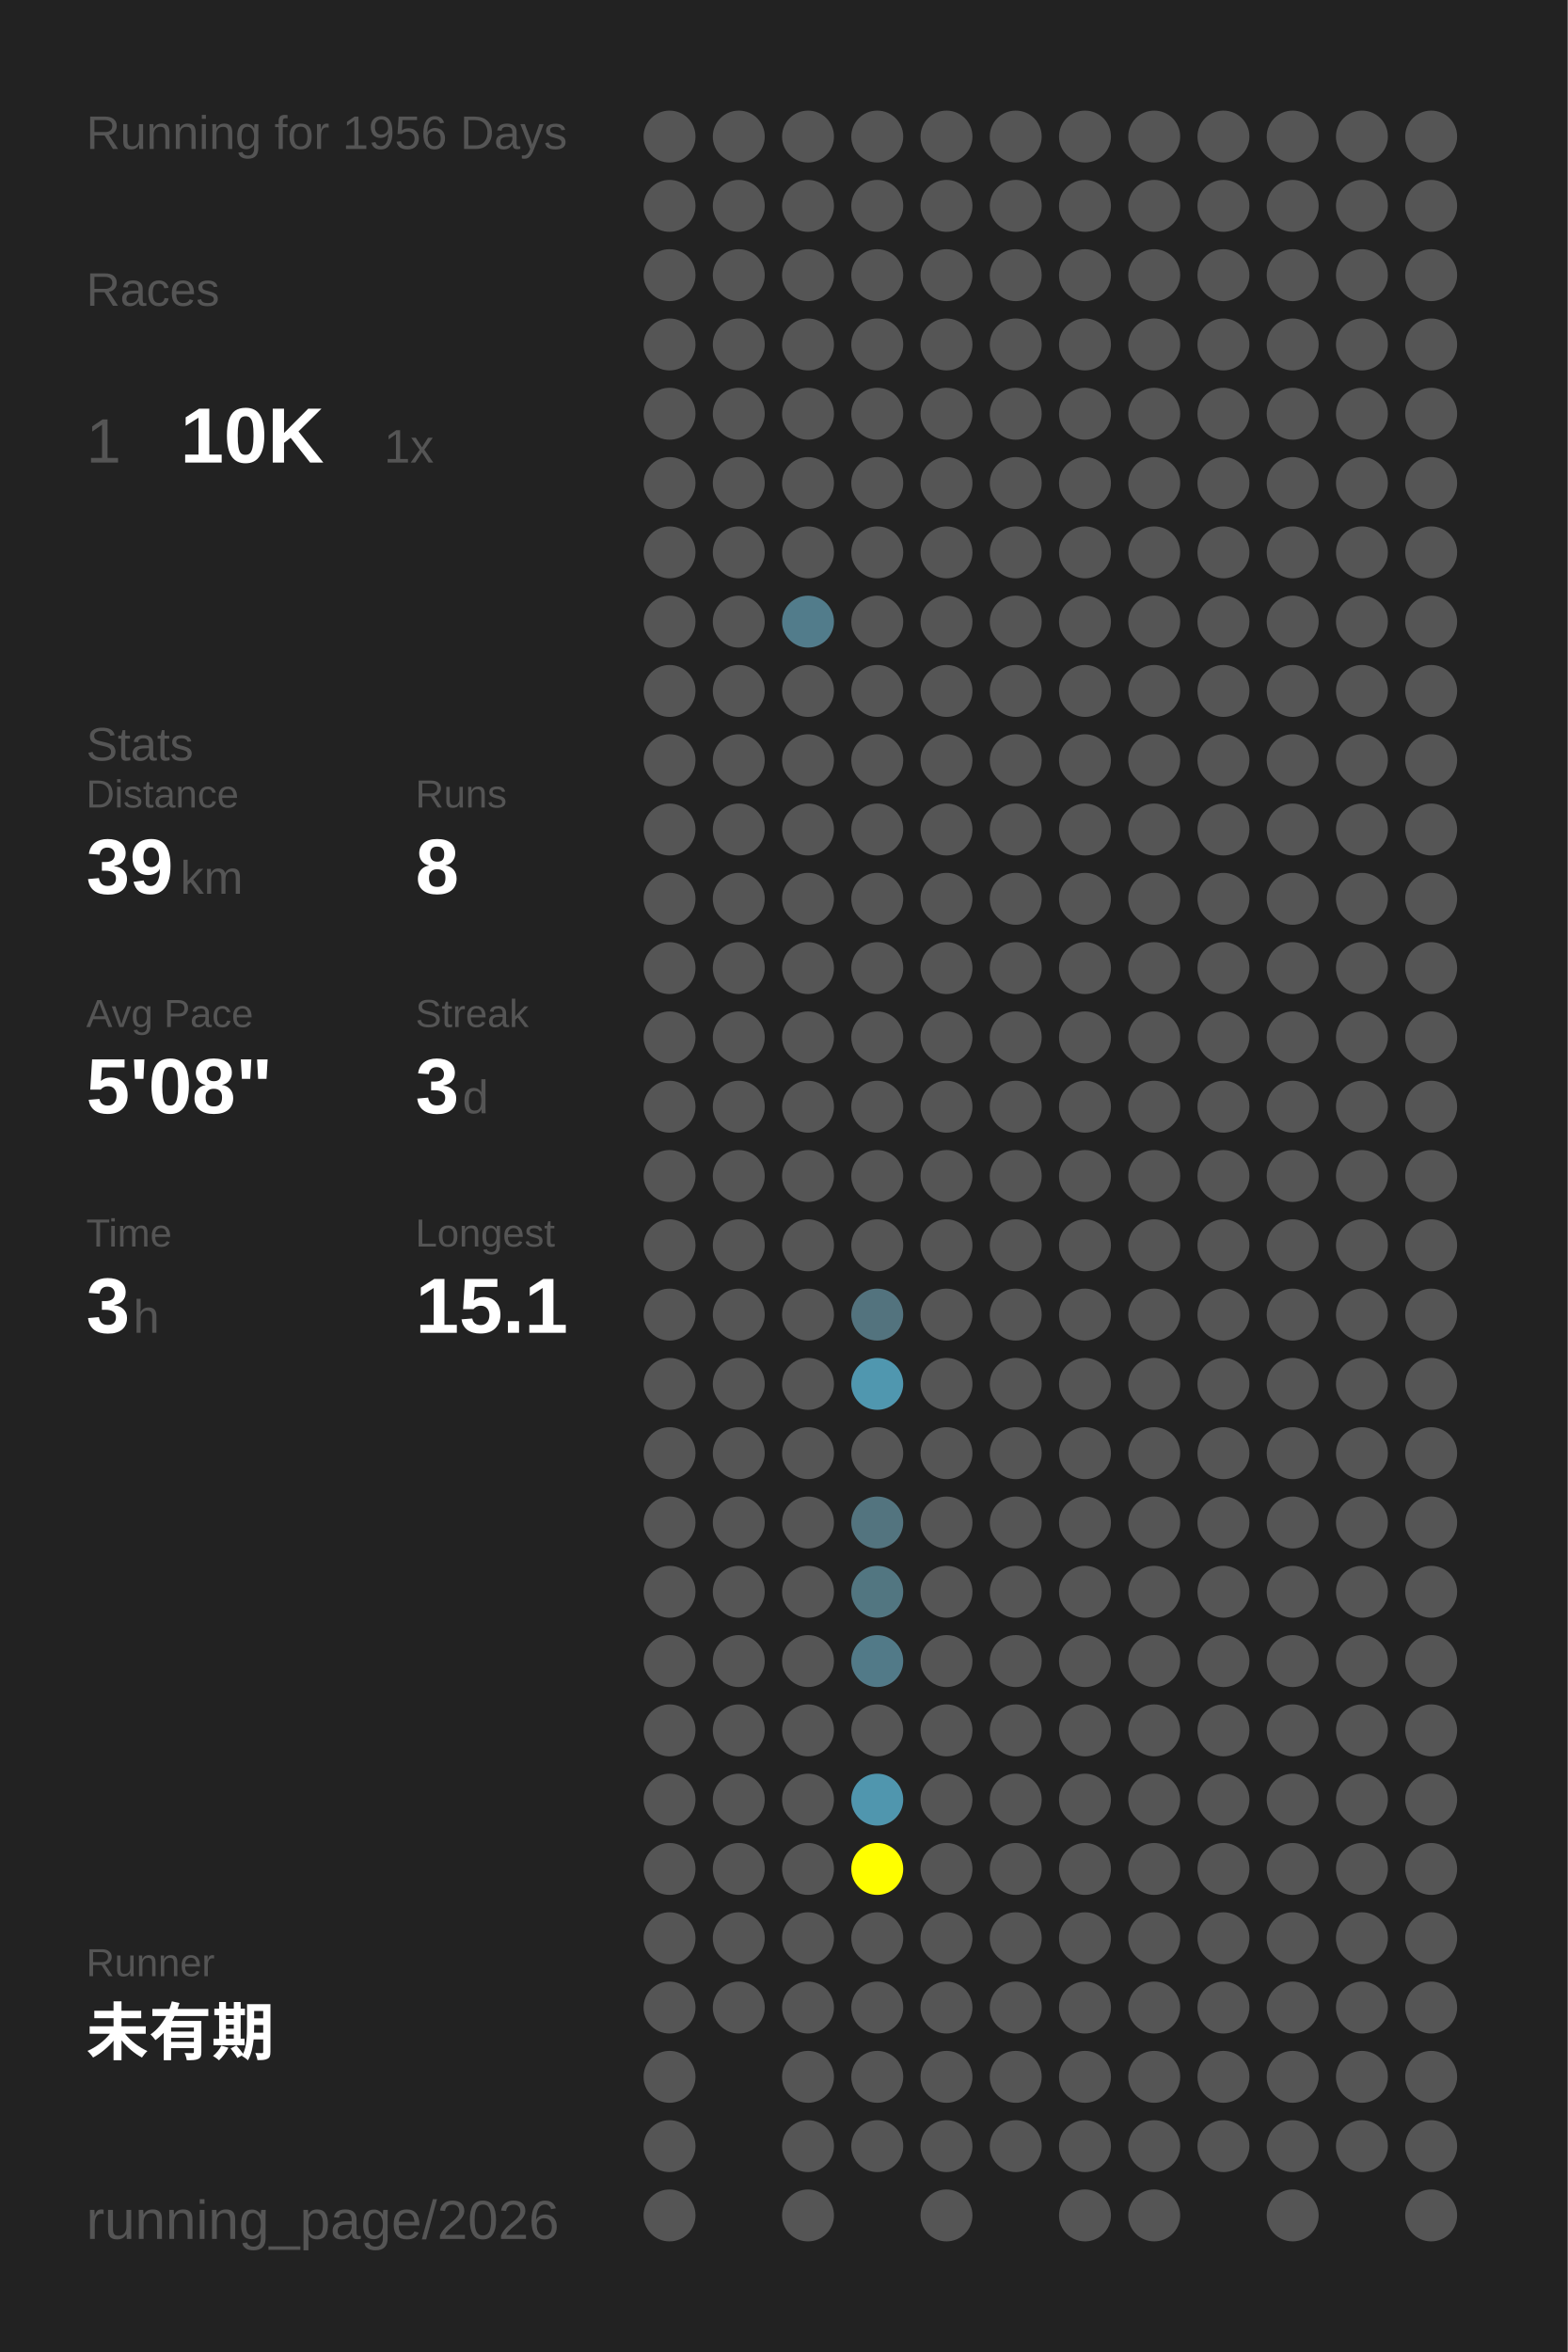
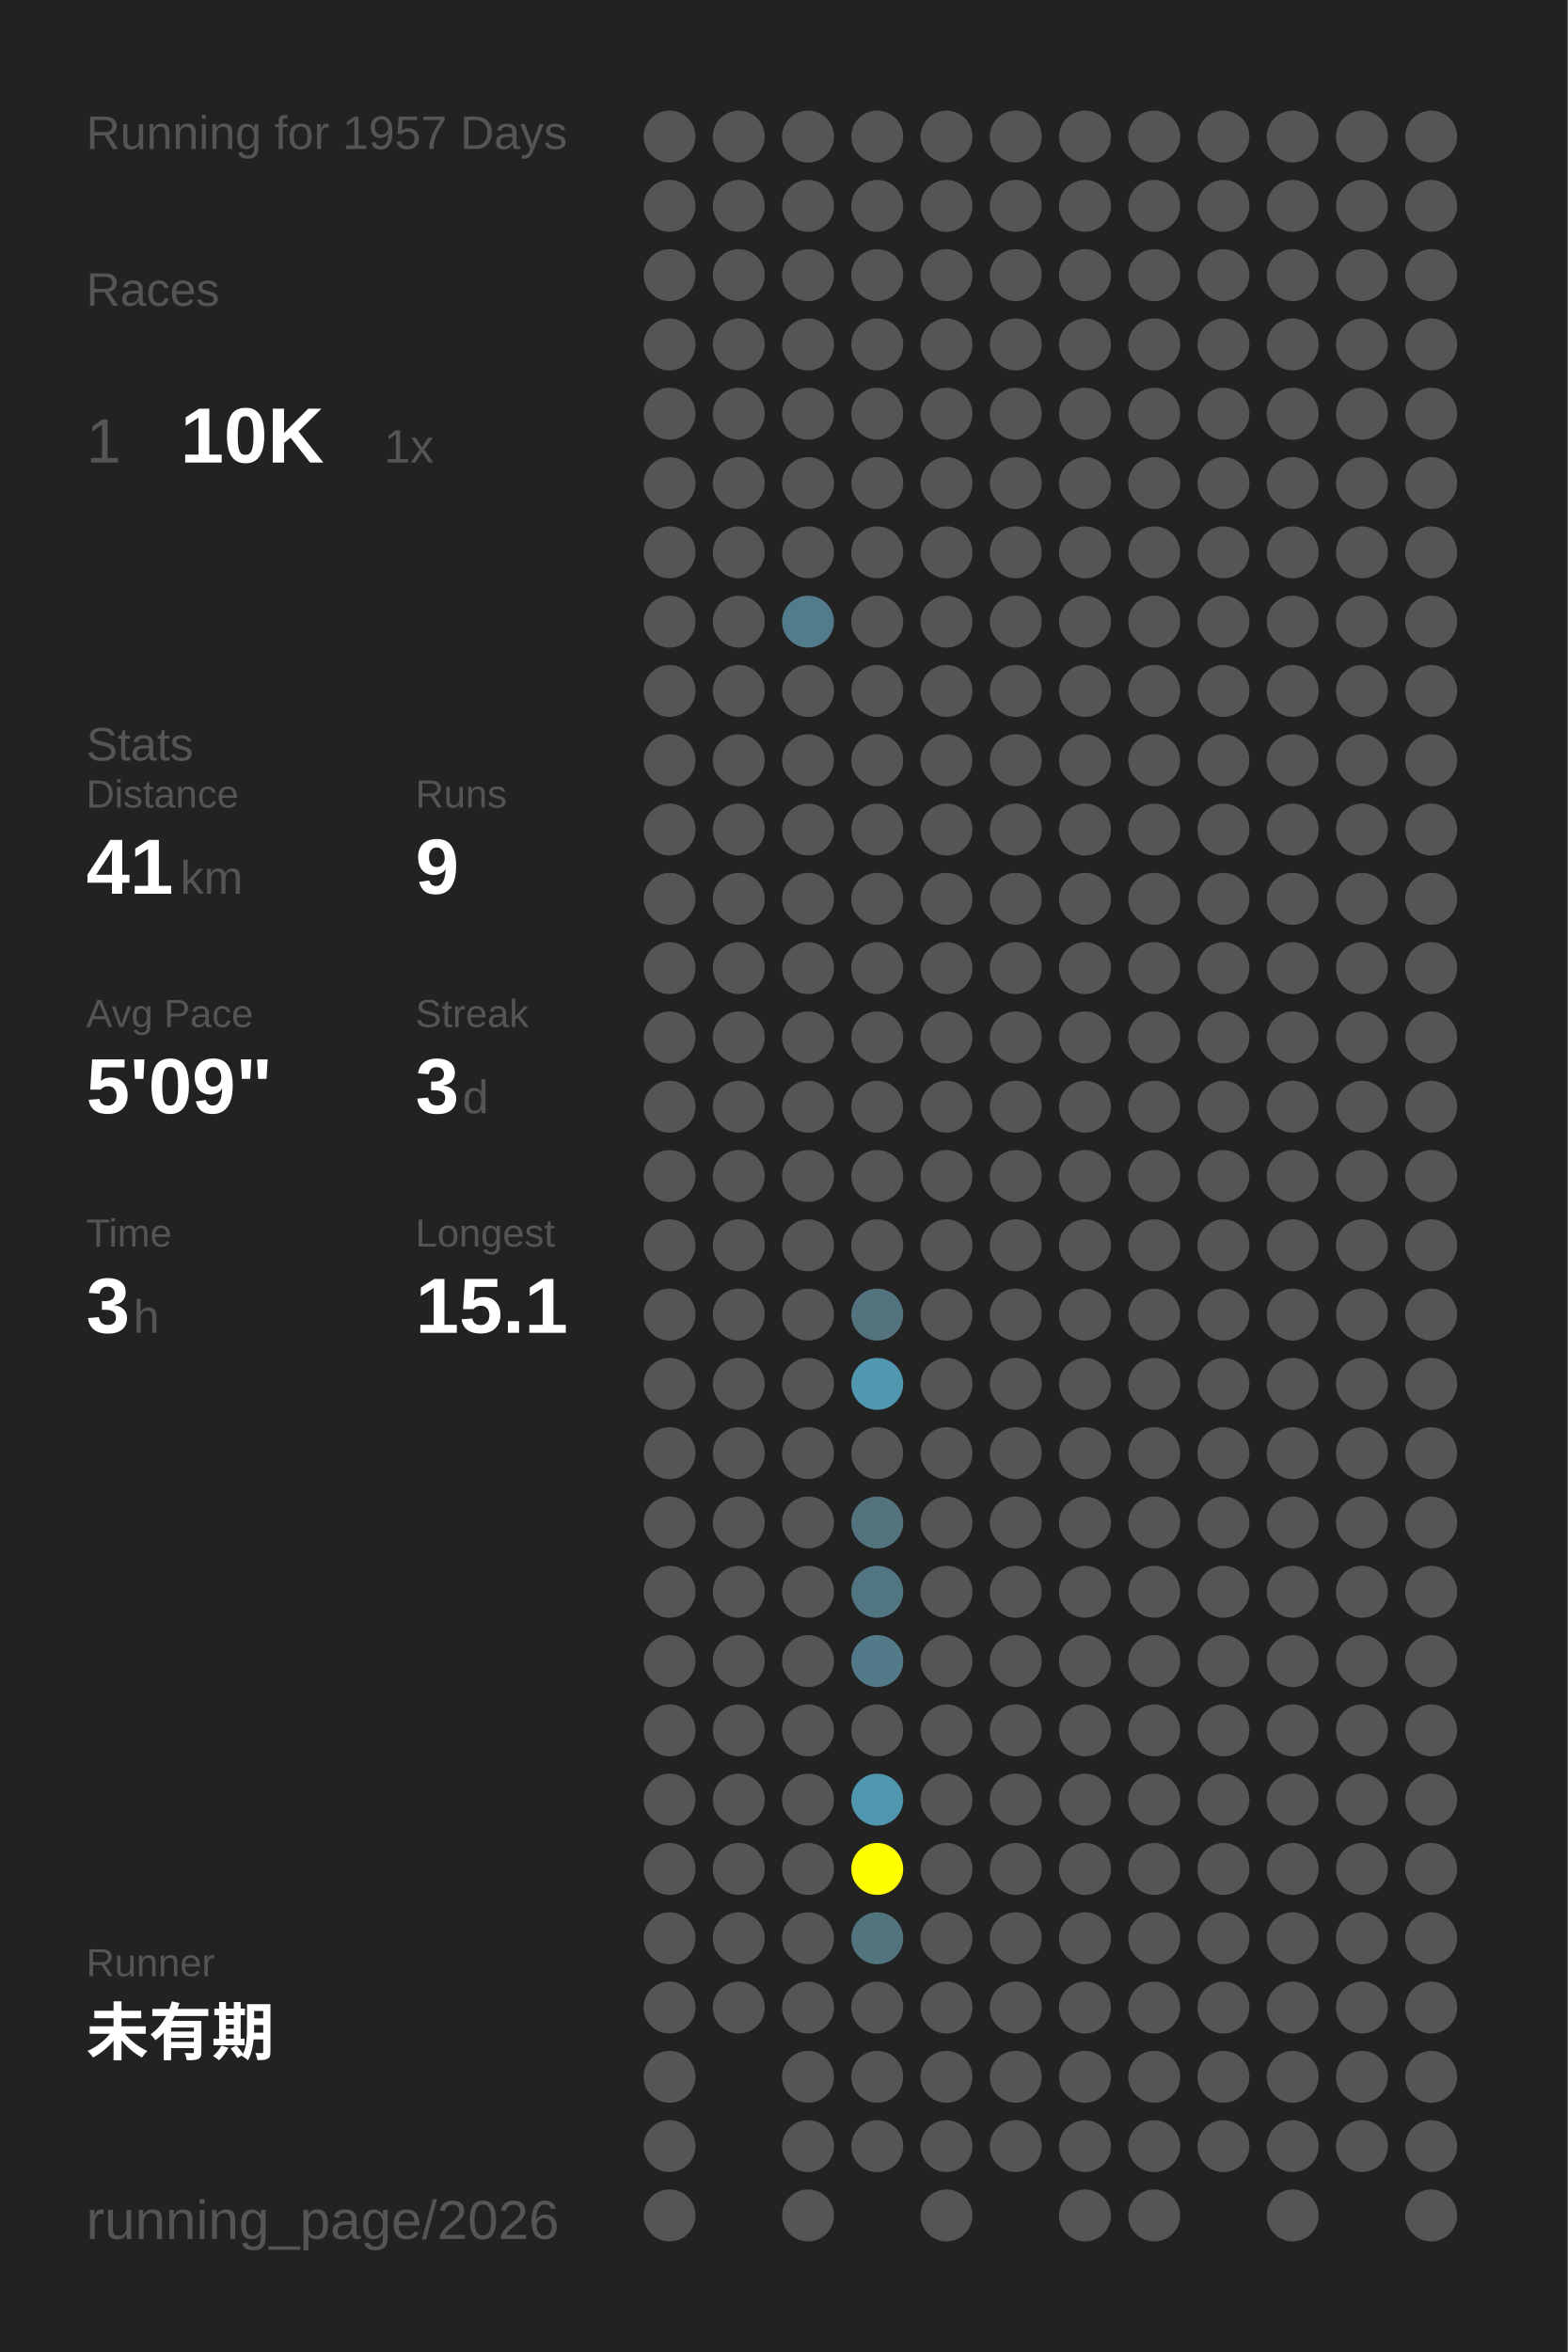
<svg xmlns="http://www.w3.org/2000/svg" baseProfile="full" height="300mm" version="1.1" viewBox="0,0,200,300" width="200mm">
  <defs />
  <rect fill="#222222" height="300" width="200" x="0" y="0" />
-   <text fill="#555555" style="font-size:6px; font-family:Arial;" x="11" y="19">Running for 1956 Days</text>
+   <text fill="#555555" style="font-size:6px; font-family:Arial;" x="11" y="19">Running for 1957 Days</text>
  <text fill="#555555" style="font-size:6px; font-family:Arial;" x="11" y="39">Races</text>
  <text fill="#555555" style="font-size:8px; font-family:Arial;" x="11" y="59">1</text>
  <text fill="#FFFFFF" style="font-size:10px; font-family:Arial; font-weight:bold;" x="23" y="59">10K</text>
  <text fill="#555555" style="font-size:6px; font-family:Arial;" x="49" y="59">1x</text>
  <text fill="#555555" style="font-size:6px; font-family:Arial;" x="11" y="97">Stats</text>
  <text fill="#555555" style="font-size:5px; font-family:Arial;" x="11" y="103">Distance</text>
-   <text fill="#FFFFFF" style="font-size:10px; font-family:Arial; font-weight:bold;" x="11" y="114">39</text>
+   <text fill="#FFFFFF" style="font-size:10px; font-family:Arial; font-weight:bold;" x="11" y="114">41</text>
  <text fill="#555555" style="font-size:6px; font-family:Arial;" x="23" y="114">km</text>
  <text fill="#555555" style="font-size:5px; font-family:Arial;" x="53" y="103">Runs</text>
-   <text fill="#FFFFFF" style="font-size:10px; font-family:Arial; font-weight:bold;" x="53" y="114">8</text>
+   <text fill="#FFFFFF" style="font-size:10px; font-family:Arial; font-weight:bold;" x="53" y="114">9</text>
  <text fill="#555555" style="font-size:5px; font-family:Arial;" x="11" y="131">Avg Pace</text>
-   <text fill="#FFFFFF" style="font-size:10px; font-family:Arial; font-weight:bold;" x="11" y="142">5'08"</text>
+   <text fill="#FFFFFF" style="font-size:10px; font-family:Arial; font-weight:bold;" x="11" y="142">5'09"</text>
  <text fill="#555555" style="font-size:5px; font-family:Arial;" x="53" y="131">Streak</text>
  <text fill="#FFFFFF" style="font-size:10px; font-family:Arial; font-weight:bold;" x="53" y="142">3</text>
  <text fill="#555555" style="font-size:6px; font-family:Arial;" x="59" y="142">d</text>
  <text fill="#555555" style="font-size:5px; font-family:Arial;" x="11" y="159">Time</text>
  <text fill="#FFFFFF" style="font-size:10px; font-family:Arial; font-weight:bold;" x="11" y="170">3</text>
  <text fill="#555555" style="font-size:6px; font-family:Arial;" x="17" y="170">h</text>
  <text fill="#555555" style="font-size:5px; font-family:Arial;" x="53" y="159">Longest</text>
  <text fill="#FFFFFF" style="font-size:10px; font-family:Arial; font-weight:bold;" x="53" y="170">15.1</text>
  <text fill="#555555" style="font-size:5px; font-family:Arial;" x="11" y="252.065">Runner</text>
  <text fill="#FFFFFF" style="font-size:8px; font-family:Arial; font-weight:bold;" x="11" y="262.065">未有期</text>
  <text fill="#555555" style="font-size:7px; font-family:Arial;" x="11" y="285.581">running_page/2026</text>
  <circle cx="85.417" cy="17.419" fill="#555555" r="3.312" />
  <circle cx="85.417" cy="26.258" fill="#555555" r="3.312" />
  <circle cx="85.417" cy="35.097" fill="#555555" r="3.312" />
  <circle cx="85.417" cy="43.935" fill="#555555" r="3.312" />
  <circle cx="85.417" cy="52.774" fill="#555555" r="3.312" />
  <circle cx="85.417" cy="61.613" fill="#555555" r="3.312" />
  <circle cx="85.417" cy="70.452" fill="#555555" r="3.312" />
  <circle cx="85.417" cy="79.29" fill="#555555" r="3.312" />
  <circle cx="85.417" cy="88.129" fill="#555555" r="3.312" />
  <circle cx="85.417" cy="96.968" fill="#555555" r="3.312" />
  <circle cx="85.417" cy="105.806" fill="#555555" r="3.312" />
  <circle cx="85.417" cy="114.645" fill="#555555" r="3.312" />
  <circle cx="85.417" cy="123.484" fill="#555555" r="3.312" />
  <circle cx="85.417" cy="132.323" fill="#555555" r="3.312" />
  <circle cx="85.417" cy="141.161" fill="#555555" r="3.312" />
  <circle cx="85.417" cy="150" fill="#555555" r="3.312" />
  <circle cx="85.417" cy="158.839" fill="#555555" r="3.312" />
  <circle cx="85.417" cy="167.677" fill="#555555" r="3.312" />
  <circle cx="85.417" cy="176.516" fill="#555555" r="3.312" />
  <circle cx="85.417" cy="185.355" fill="#555555" r="3.312" />
  <circle cx="85.417" cy="194.194" fill="#555555" r="3.312" />
  <circle cx="85.417" cy="203.032" fill="#555555" r="3.312" />
  <circle cx="85.417" cy="211.871" fill="#555555" r="3.312" />
  <circle cx="85.417" cy="220.71" fill="#555555" r="3.312" />
  <circle cx="85.417" cy="229.548" fill="#555555" r="3.312" />
  <circle cx="85.417" cy="238.387" fill="#555555" r="3.312" />
  <circle cx="85.417" cy="247.226" fill="#555555" r="3.312" />
  <circle cx="85.417" cy="256.065" fill="#555555" r="3.312" />
  <circle cx="85.417" cy="264.903" fill="#555555" r="3.312" />
  <circle cx="85.417" cy="273.742" fill="#555555" r="3.312" />
  <circle cx="85.417" cy="282.581" fill="#555555" r="3.312" />
  <circle cx="94.25" cy="17.419" fill="#555555" r="3.312" />
  <circle cx="94.25" cy="26.258" fill="#555555" r="3.312" />
  <circle cx="94.25" cy="35.097" fill="#555555" r="3.312" />
  <circle cx="94.25" cy="43.935" fill="#555555" r="3.312" />
  <circle cx="94.25" cy="52.774" fill="#555555" r="3.312" />
  <circle cx="94.25" cy="61.613" fill="#555555" r="3.312" />
  <circle cx="94.25" cy="70.452" fill="#555555" r="3.312" />
  <circle cx="94.25" cy="79.29" fill="#555555" r="3.312" />
  <circle cx="94.25" cy="88.129" fill="#555555" r="3.312" />
  <circle cx="94.25" cy="96.968" fill="#555555" r="3.312" />
  <circle cx="94.25" cy="105.806" fill="#555555" r="3.312" />
  <circle cx="94.25" cy="114.645" fill="#555555" r="3.312" />
  <circle cx="94.25" cy="123.484" fill="#555555" r="3.312" />
  <circle cx="94.25" cy="132.323" fill="#555555" r="3.312" />
  <circle cx="94.25" cy="141.161" fill="#555555" r="3.312" />
  <circle cx="94.25" cy="150" fill="#555555" r="3.312" />
  <circle cx="94.25" cy="158.839" fill="#555555" r="3.312" />
  <circle cx="94.25" cy="167.677" fill="#555555" r="3.312" />
  <circle cx="94.25" cy="176.516" fill="#555555" r="3.312" />
  <circle cx="94.25" cy="185.355" fill="#555555" r="3.312" />
  <circle cx="94.25" cy="194.194" fill="#555555" r="3.312" />
  <circle cx="94.25" cy="203.032" fill="#555555" r="3.312" />
  <circle cx="94.25" cy="211.871" fill="#555555" r="3.312" />
  <circle cx="94.25" cy="220.71" fill="#555555" r="3.312" />
  <circle cx="94.25" cy="229.548" fill="#555555" r="3.312" />
  <circle cx="94.25" cy="238.387" fill="#555555" r="3.312" />
  <circle cx="94.25" cy="247.226" fill="#555555" r="3.312" />
  <circle cx="94.25" cy="256.065" fill="#555555" r="3.312" />
  <circle cx="103.083" cy="17.419" fill="#555555" r="3.312" />
  <circle cx="103.083" cy="26.258" fill="#555555" r="3.312" />
  <circle cx="103.083" cy="35.097" fill="#555555" r="3.312" />
  <circle cx="103.083" cy="43.935" fill="#555555" r="3.312" />
  <circle cx="103.083" cy="52.774" fill="#555555" r="3.312" />
  <circle cx="103.083" cy="61.613" fill="#555555" r="3.312" />
  <circle cx="103.083" cy="70.452" fill="#555555" r="3.312" />
  <circle cx="103.083" cy="79.29" fill="#527c8b" r="3.312" />
  <circle cx="103.083" cy="88.129" fill="#555555" r="3.312" />
  <circle cx="103.083" cy="96.968" fill="#555555" r="3.312" />
  <circle cx="103.083" cy="105.806" fill="#555555" r="3.312" />
  <circle cx="103.083" cy="114.645" fill="#555555" r="3.312" />
  <circle cx="103.083" cy="123.484" fill="#555555" r="3.312" />
  <circle cx="103.083" cy="132.323" fill="#555555" r="3.312" />
  <circle cx="103.083" cy="141.161" fill="#555555" r="3.312" />
  <circle cx="103.083" cy="150" fill="#555555" r="3.312" />
  <circle cx="103.083" cy="158.839" fill="#555555" r="3.312" />
  <circle cx="103.083" cy="167.677" fill="#555555" r="3.312" />
  <circle cx="103.083" cy="176.516" fill="#555555" r="3.312" />
  <circle cx="103.083" cy="185.355" fill="#555555" r="3.312" />
  <circle cx="103.083" cy="194.194" fill="#555555" r="3.312" />
  <circle cx="103.083" cy="203.032" fill="#555555" r="3.312" />
  <circle cx="103.083" cy="211.871" fill="#555555" r="3.312" />
  <circle cx="103.083" cy="220.71" fill="#555555" r="3.312" />
  <circle cx="103.083" cy="229.548" fill="#555555" r="3.312" />
  <circle cx="103.083" cy="238.387" fill="#555555" r="3.312" />
  <circle cx="103.083" cy="247.226" fill="#555555" r="3.312" />
  <circle cx="103.083" cy="256.065" fill="#555555" r="3.312" />
  <circle cx="103.083" cy="264.903" fill="#555555" r="3.312" />
  <circle cx="103.083" cy="273.742" fill="#555555" r="3.312" />
  <circle cx="103.083" cy="282.581" fill="#555555" r="3.312" />
  <circle cx="111.917" cy="17.419" fill="#555555" r="3.312" />
  <circle cx="111.917" cy="26.258" fill="#555555" r="3.312" />
  <circle cx="111.917" cy="35.097" fill="#555555" r="3.312" />
  <circle cx="111.917" cy="43.935" fill="#555555" r="3.312" />
  <circle cx="111.917" cy="52.774" fill="#555555" r="3.312" />
  <circle cx="111.917" cy="61.613" fill="#555555" r="3.312" />
  <circle cx="111.917" cy="70.452" fill="#555555" r="3.312" />
  <circle cx="111.917" cy="79.29" fill="#555555" r="3.312" />
  <circle cx="111.917" cy="88.129" fill="#555555" r="3.312" />
  <circle cx="111.917" cy="96.968" fill="#555555" r="3.312" />
  <circle cx="111.917" cy="105.806" fill="#555555" r="3.312" />
  <circle cx="111.917" cy="114.645" fill="#555555" r="3.312" />
  <circle cx="111.917" cy="123.484" fill="#555555" r="3.312" />
  <circle cx="111.917" cy="132.323" fill="#555555" r="3.312" />
  <circle cx="111.917" cy="141.161" fill="#555555" r="3.312" />
  <circle cx="111.917" cy="150" fill="#555555" r="3.312" />
  <circle cx="111.917" cy="158.839" fill="#555555" r="3.312" />
  <circle cx="111.917" cy="167.677" fill="#53737e" r="3.312" />
  <circle cx="111.917" cy="176.516" fill="#5097af" r="3.312" />
  <circle cx="111.917" cy="185.355" fill="#555555" r="3.312" />
  <circle cx="111.917" cy="194.194" fill="#53747f" r="3.312" />
  <circle cx="111.917" cy="203.032" fill="#527681" r="3.312" />
  <circle cx="111.917" cy="211.871" fill="#527a88" r="3.312" />
  <circle cx="111.917" cy="220.71" fill="#555555" r="3.312" />
  <circle cx="111.917" cy="229.548" fill="#5096ae" r="3.312" />
  <circle cx="111.917" cy="238.387" fill="#FFFF00" r="3.312" />
-   <circle cx="111.917" cy="247.226" fill="#555555" r="3.312" />
+   <circle cx="111.917" cy="247.226" fill="#52747f" r="3.312" />
  <circle cx="111.917" cy="256.065" fill="#555555" r="3.312" />
  <circle cx="111.917" cy="264.903" fill="#555555" r="3.312" />
  <circle cx="111.917" cy="273.742" fill="#555555" r="3.312" />
  <circle cx="120.75" cy="17.419" fill="#555555" r="3.312" />
  <circle cx="120.75" cy="26.258" fill="#555555" r="3.312" />
  <circle cx="120.75" cy="35.097" fill="#555555" r="3.312" />
  <circle cx="120.75" cy="43.935" fill="#555555" r="3.312" />
  <circle cx="120.75" cy="52.774" fill="#555555" r="3.312" />
  <circle cx="120.75" cy="61.613" fill="#555555" r="3.312" />
  <circle cx="120.75" cy="70.452" fill="#555555" r="3.312" />
  <circle cx="120.75" cy="79.29" fill="#555555" r="3.312" />
  <circle cx="120.75" cy="88.129" fill="#555555" r="3.312" />
  <circle cx="120.75" cy="96.968" fill="#555555" r="3.312" />
  <circle cx="120.75" cy="105.806" fill="#555555" r="3.312" />
  <circle cx="120.75" cy="114.645" fill="#555555" r="3.312" />
  <circle cx="120.75" cy="123.484" fill="#555555" r="3.312" />
  <circle cx="120.75" cy="132.323" fill="#555555" r="3.312" />
  <circle cx="120.75" cy="141.161" fill="#555555" r="3.312" />
  <circle cx="120.75" cy="150" fill="#555555" r="3.312" />
  <circle cx="120.75" cy="158.839" fill="#555555" r="3.312" />
  <circle cx="120.75" cy="167.677" fill="#555555" r="3.312" />
  <circle cx="120.75" cy="176.516" fill="#555555" r="3.312" />
  <circle cx="120.75" cy="185.355" fill="#555555" r="3.312" />
  <circle cx="120.75" cy="194.194" fill="#555555" r="3.312" />
  <circle cx="120.75" cy="203.032" fill="#555555" r="3.312" />
  <circle cx="120.75" cy="211.871" fill="#555555" r="3.312" />
  <circle cx="120.75" cy="220.71" fill="#555555" r="3.312" />
  <circle cx="120.75" cy="229.548" fill="#555555" r="3.312" />
  <circle cx="120.75" cy="238.387" fill="#555555" r="3.312" />
  <circle cx="120.75" cy="247.226" fill="#555555" r="3.312" />
  <circle cx="120.75" cy="256.065" fill="#555555" r="3.312" />
  <circle cx="120.75" cy="264.903" fill="#555555" r="3.312" />
  <circle cx="120.75" cy="273.742" fill="#555555" r="3.312" />
  <circle cx="120.75" cy="282.581" fill="#555555" r="3.312" />
  <circle cx="129.583" cy="17.419" fill="#555555" r="3.312" />
  <circle cx="129.583" cy="26.258" fill="#555555" r="3.312" />
  <circle cx="129.583" cy="35.097" fill="#555555" r="3.312" />
  <circle cx="129.583" cy="43.935" fill="#555555" r="3.312" />
  <circle cx="129.583" cy="52.774" fill="#555555" r="3.312" />
  <circle cx="129.583" cy="61.613" fill="#555555" r="3.312" />
  <circle cx="129.583" cy="70.452" fill="#555555" r="3.312" />
  <circle cx="129.583" cy="79.29" fill="#555555" r="3.312" />
  <circle cx="129.583" cy="88.129" fill="#555555" r="3.312" />
  <circle cx="129.583" cy="96.968" fill="#555555" r="3.312" />
  <circle cx="129.583" cy="105.806" fill="#555555" r="3.312" />
  <circle cx="129.583" cy="114.645" fill="#555555" r="3.312" />
  <circle cx="129.583" cy="123.484" fill="#555555" r="3.312" />
  <circle cx="129.583" cy="132.323" fill="#555555" r="3.312" />
  <circle cx="129.583" cy="141.161" fill="#555555" r="3.312" />
  <circle cx="129.583" cy="150" fill="#555555" r="3.312" />
  <circle cx="129.583" cy="158.839" fill="#555555" r="3.312" />
  <circle cx="129.583" cy="167.677" fill="#555555" r="3.312" />
  <circle cx="129.583" cy="176.516" fill="#555555" r="3.312" />
  <circle cx="129.583" cy="185.355" fill="#555555" r="3.312" />
  <circle cx="129.583" cy="194.194" fill="#555555" r="3.312" />
  <circle cx="129.583" cy="203.032" fill="#555555" r="3.312" />
  <circle cx="129.583" cy="211.871" fill="#555555" r="3.312" />
  <circle cx="129.583" cy="220.71" fill="#555555" r="3.312" />
  <circle cx="129.583" cy="229.548" fill="#555555" r="3.312" />
  <circle cx="129.583" cy="238.387" fill="#555555" r="3.312" />
  <circle cx="129.583" cy="247.226" fill="#555555" r="3.312" />
  <circle cx="129.583" cy="256.065" fill="#555555" r="3.312" />
  <circle cx="129.583" cy="264.903" fill="#555555" r="3.312" />
  <circle cx="129.583" cy="273.742" fill="#555555" r="3.312" />
  <circle cx="138.417" cy="17.419" fill="#555555" r="3.312" />
  <circle cx="138.417" cy="26.258" fill="#555555" r="3.312" />
  <circle cx="138.417" cy="35.097" fill="#555555" r="3.312" />
  <circle cx="138.417" cy="43.935" fill="#555555" r="3.312" />
  <circle cx="138.417" cy="52.774" fill="#555555" r="3.312" />
  <circle cx="138.417" cy="61.613" fill="#555555" r="3.312" />
  <circle cx="138.417" cy="70.452" fill="#555555" r="3.312" />
  <circle cx="138.417" cy="79.29" fill="#555555" r="3.312" />
  <circle cx="138.417" cy="88.129" fill="#555555" r="3.312" />
  <circle cx="138.417" cy="96.968" fill="#555555" r="3.312" />
  <circle cx="138.417" cy="105.806" fill="#555555" r="3.312" />
  <circle cx="138.417" cy="114.645" fill="#555555" r="3.312" />
  <circle cx="138.417" cy="123.484" fill="#555555" r="3.312" />
  <circle cx="138.417" cy="132.323" fill="#555555" r="3.312" />
  <circle cx="138.417" cy="141.161" fill="#555555" r="3.312" />
  <circle cx="138.417" cy="150" fill="#555555" r="3.312" />
  <circle cx="138.417" cy="158.839" fill="#555555" r="3.312" />
  <circle cx="138.417" cy="167.677" fill="#555555" r="3.312" />
  <circle cx="138.417" cy="176.516" fill="#555555" r="3.312" />
  <circle cx="138.417" cy="185.355" fill="#555555" r="3.312" />
  <circle cx="138.417" cy="194.194" fill="#555555" r="3.312" />
  <circle cx="138.417" cy="203.032" fill="#555555" r="3.312" />
  <circle cx="138.417" cy="211.871" fill="#555555" r="3.312" />
  <circle cx="138.417" cy="220.71" fill="#555555" r="3.312" />
  <circle cx="138.417" cy="229.548" fill="#555555" r="3.312" />
  <circle cx="138.417" cy="238.387" fill="#555555" r="3.312" />
  <circle cx="138.417" cy="247.226" fill="#555555" r="3.312" />
  <circle cx="138.417" cy="256.065" fill="#555555" r="3.312" />
  <circle cx="138.417" cy="264.903" fill="#555555" r="3.312" />
  <circle cx="138.417" cy="273.742" fill="#555555" r="3.312" />
  <circle cx="138.417" cy="282.581" fill="#555555" r="3.312" />
  <circle cx="147.25" cy="17.419" fill="#555555" r="3.312" />
  <circle cx="147.25" cy="26.258" fill="#555555" r="3.312" />
  <circle cx="147.25" cy="35.097" fill="#555555" r="3.312" />
  <circle cx="147.25" cy="43.935" fill="#555555" r="3.312" />
  <circle cx="147.25" cy="52.774" fill="#555555" r="3.312" />
  <circle cx="147.25" cy="61.613" fill="#555555" r="3.312" />
  <circle cx="147.25" cy="70.452" fill="#555555" r="3.312" />
  <circle cx="147.25" cy="79.29" fill="#555555" r="3.312" />
  <circle cx="147.25" cy="88.129" fill="#555555" r="3.312" />
  <circle cx="147.25" cy="96.968" fill="#555555" r="3.312" />
  <circle cx="147.25" cy="105.806" fill="#555555" r="3.312" />
  <circle cx="147.25" cy="114.645" fill="#555555" r="3.312" />
  <circle cx="147.25" cy="123.484" fill="#555555" r="3.312" />
  <circle cx="147.25" cy="132.323" fill="#555555" r="3.312" />
  <circle cx="147.25" cy="141.161" fill="#555555" r="3.312" />
  <circle cx="147.25" cy="150" fill="#555555" r="3.312" />
  <circle cx="147.25" cy="158.839" fill="#555555" r="3.312" />
  <circle cx="147.25" cy="167.677" fill="#555555" r="3.312" />
  <circle cx="147.25" cy="176.516" fill="#555555" r="3.312" />
  <circle cx="147.25" cy="185.355" fill="#555555" r="3.312" />
  <circle cx="147.25" cy="194.194" fill="#555555" r="3.312" />
  <circle cx="147.25" cy="203.032" fill="#555555" r="3.312" />
  <circle cx="147.25" cy="211.871" fill="#555555" r="3.312" />
  <circle cx="147.25" cy="220.71" fill="#555555" r="3.312" />
  <circle cx="147.25" cy="229.548" fill="#555555" r="3.312" />
  <circle cx="147.25" cy="238.387" fill="#555555" r="3.312" />
  <circle cx="147.25" cy="247.226" fill="#555555" r="3.312" />
  <circle cx="147.25" cy="256.065" fill="#555555" r="3.312" />
  <circle cx="147.25" cy="264.903" fill="#555555" r="3.312" />
  <circle cx="147.25" cy="273.742" fill="#555555" r="3.312" />
  <circle cx="147.25" cy="282.581" fill="#555555" r="3.312" />
  <circle cx="156.083" cy="17.419" fill="#555555" r="3.312" />
  <circle cx="156.083" cy="26.258" fill="#555555" r="3.312" />
  <circle cx="156.083" cy="35.097" fill="#555555" r="3.312" />
  <circle cx="156.083" cy="43.935" fill="#555555" r="3.312" />
  <circle cx="156.083" cy="52.774" fill="#555555" r="3.312" />
  <circle cx="156.083" cy="61.613" fill="#555555" r="3.312" />
  <circle cx="156.083" cy="70.452" fill="#555555" r="3.312" />
  <circle cx="156.083" cy="79.29" fill="#555555" r="3.312" />
  <circle cx="156.083" cy="88.129" fill="#555555" r="3.312" />
  <circle cx="156.083" cy="96.968" fill="#555555" r="3.312" />
  <circle cx="156.083" cy="105.806" fill="#555555" r="3.312" />
  <circle cx="156.083" cy="114.645" fill="#555555" r="3.312" />
  <circle cx="156.083" cy="123.484" fill="#555555" r="3.312" />
  <circle cx="156.083" cy="132.323" fill="#555555" r="3.312" />
  <circle cx="156.083" cy="141.161" fill="#555555" r="3.312" />
  <circle cx="156.083" cy="150" fill="#555555" r="3.312" />
  <circle cx="156.083" cy="158.839" fill="#555555" r="3.312" />
  <circle cx="156.083" cy="167.677" fill="#555555" r="3.312" />
  <circle cx="156.083" cy="176.516" fill="#555555" r="3.312" />
  <circle cx="156.083" cy="185.355" fill="#555555" r="3.312" />
  <circle cx="156.083" cy="194.194" fill="#555555" r="3.312" />
  <circle cx="156.083" cy="203.032" fill="#555555" r="3.312" />
  <circle cx="156.083" cy="211.871" fill="#555555" r="3.312" />
  <circle cx="156.083" cy="220.71" fill="#555555" r="3.312" />
  <circle cx="156.083" cy="229.548" fill="#555555" r="3.312" />
  <circle cx="156.083" cy="238.387" fill="#555555" r="3.312" />
  <circle cx="156.083" cy="247.226" fill="#555555" r="3.312" />
  <circle cx="156.083" cy="256.065" fill="#555555" r="3.312" />
  <circle cx="156.083" cy="264.903" fill="#555555" r="3.312" />
  <circle cx="156.083" cy="273.742" fill="#555555" r="3.312" />
  <circle cx="164.917" cy="17.419" fill="#555555" r="3.312" />
  <circle cx="164.917" cy="26.258" fill="#555555" r="3.312" />
  <circle cx="164.917" cy="35.097" fill="#555555" r="3.312" />
  <circle cx="164.917" cy="43.935" fill="#555555" r="3.312" />
  <circle cx="164.917" cy="52.774" fill="#555555" r="3.312" />
  <circle cx="164.917" cy="61.613" fill="#555555" r="3.312" />
  <circle cx="164.917" cy="70.452" fill="#555555" r="3.312" />
  <circle cx="164.917" cy="79.29" fill="#555555" r="3.312" />
  <circle cx="164.917" cy="88.129" fill="#555555" r="3.312" />
  <circle cx="164.917" cy="96.968" fill="#555555" r="3.312" />
  <circle cx="164.917" cy="105.806" fill="#555555" r="3.312" />
  <circle cx="164.917" cy="114.645" fill="#555555" r="3.312" />
  <circle cx="164.917" cy="123.484" fill="#555555" r="3.312" />
  <circle cx="164.917" cy="132.323" fill="#555555" r="3.312" />
  <circle cx="164.917" cy="141.161" fill="#555555" r="3.312" />
  <circle cx="164.917" cy="150" fill="#555555" r="3.312" />
  <circle cx="164.917" cy="158.839" fill="#555555" r="3.312" />
  <circle cx="164.917" cy="167.677" fill="#555555" r="3.312" />
  <circle cx="164.917" cy="176.516" fill="#555555" r="3.312" />
  <circle cx="164.917" cy="185.355" fill="#555555" r="3.312" />
  <circle cx="164.917" cy="194.194" fill="#555555" r="3.312" />
  <circle cx="164.917" cy="203.032" fill="#555555" r="3.312" />
  <circle cx="164.917" cy="211.871" fill="#555555" r="3.312" />
  <circle cx="164.917" cy="220.71" fill="#555555" r="3.312" />
  <circle cx="164.917" cy="229.548" fill="#555555" r="3.312" />
  <circle cx="164.917" cy="238.387" fill="#555555" r="3.312" />
  <circle cx="164.917" cy="247.226" fill="#555555" r="3.312" />
  <circle cx="164.917" cy="256.065" fill="#555555" r="3.312" />
  <circle cx="164.917" cy="264.903" fill="#555555" r="3.312" />
  <circle cx="164.917" cy="273.742" fill="#555555" r="3.312" />
  <circle cx="164.917" cy="282.581" fill="#555555" r="3.312" />
  <circle cx="173.75" cy="17.419" fill="#555555" r="3.312" />
  <circle cx="173.75" cy="26.258" fill="#555555" r="3.312" />
  <circle cx="173.75" cy="35.097" fill="#555555" r="3.312" />
  <circle cx="173.75" cy="43.935" fill="#555555" r="3.312" />
  <circle cx="173.75" cy="52.774" fill="#555555" r="3.312" />
  <circle cx="173.75" cy="61.613" fill="#555555" r="3.312" />
  <circle cx="173.75" cy="70.452" fill="#555555" r="3.312" />
  <circle cx="173.75" cy="79.29" fill="#555555" r="3.312" />
  <circle cx="173.75" cy="88.129" fill="#555555" r="3.312" />
  <circle cx="173.75" cy="96.968" fill="#555555" r="3.312" />
  <circle cx="173.75" cy="105.806" fill="#555555" r="3.312" />
  <circle cx="173.75" cy="114.645" fill="#555555" r="3.312" />
  <circle cx="173.75" cy="123.484" fill="#555555" r="3.312" />
  <circle cx="173.75" cy="132.323" fill="#555555" r="3.312" />
  <circle cx="173.75" cy="141.161" fill="#555555" r="3.312" />
  <circle cx="173.75" cy="150" fill="#555555" r="3.312" />
  <circle cx="173.75" cy="158.839" fill="#555555" r="3.312" />
  <circle cx="173.75" cy="167.677" fill="#555555" r="3.312" />
  <circle cx="173.75" cy="176.516" fill="#555555" r="3.312" />
  <circle cx="173.75" cy="185.355" fill="#555555" r="3.312" />
  <circle cx="173.75" cy="194.194" fill="#555555" r="3.312" />
  <circle cx="173.75" cy="203.032" fill="#555555" r="3.312" />
  <circle cx="173.75" cy="211.871" fill="#555555" r="3.312" />
  <circle cx="173.75" cy="220.71" fill="#555555" r="3.312" />
  <circle cx="173.75" cy="229.548" fill="#555555" r="3.312" />
  <circle cx="173.75" cy="238.387" fill="#555555" r="3.312" />
  <circle cx="173.75" cy="247.226" fill="#555555" r="3.312" />
  <circle cx="173.75" cy="256.065" fill="#555555" r="3.312" />
  <circle cx="173.75" cy="264.903" fill="#555555" r="3.312" />
  <circle cx="173.75" cy="273.742" fill="#555555" r="3.312" />
  <circle cx="182.583" cy="17.419" fill="#555555" r="3.312" />
  <circle cx="182.583" cy="26.258" fill="#555555" r="3.312" />
  <circle cx="182.583" cy="35.097" fill="#555555" r="3.312" />
  <circle cx="182.583" cy="43.935" fill="#555555" r="3.312" />
  <circle cx="182.583" cy="52.774" fill="#555555" r="3.312" />
  <circle cx="182.583" cy="61.613" fill="#555555" r="3.312" />
  <circle cx="182.583" cy="70.452" fill="#555555" r="3.312" />
  <circle cx="182.583" cy="79.29" fill="#555555" r="3.312" />
  <circle cx="182.583" cy="88.129" fill="#555555" r="3.312" />
  <circle cx="182.583" cy="96.968" fill="#555555" r="3.312" />
  <circle cx="182.583" cy="105.806" fill="#555555" r="3.312" />
  <circle cx="182.583" cy="114.645" fill="#555555" r="3.312" />
  <circle cx="182.583" cy="123.484" fill="#555555" r="3.312" />
  <circle cx="182.583" cy="132.323" fill="#555555" r="3.312" />
  <circle cx="182.583" cy="141.161" fill="#555555" r="3.312" />
  <circle cx="182.583" cy="150" fill="#555555" r="3.312" />
  <circle cx="182.583" cy="158.839" fill="#555555" r="3.312" />
  <circle cx="182.583" cy="167.677" fill="#555555" r="3.312" />
  <circle cx="182.583" cy="176.516" fill="#555555" r="3.312" />
  <circle cx="182.583" cy="185.355" fill="#555555" r="3.312" />
  <circle cx="182.583" cy="194.194" fill="#555555" r="3.312" />
  <circle cx="182.583" cy="203.032" fill="#555555" r="3.312" />
  <circle cx="182.583" cy="211.871" fill="#555555" r="3.312" />
  <circle cx="182.583" cy="220.71" fill="#555555" r="3.312" />
  <circle cx="182.583" cy="229.548" fill="#555555" r="3.312" />
  <circle cx="182.583" cy="238.387" fill="#555555" r="3.312" />
  <circle cx="182.583" cy="247.226" fill="#555555" r="3.312" />
  <circle cx="182.583" cy="256.065" fill="#555555" r="3.312" />
  <circle cx="182.583" cy="264.903" fill="#555555" r="3.312" />
  <circle cx="182.583" cy="273.742" fill="#555555" r="3.312" />
  <circle cx="182.583" cy="282.581" fill="#555555" r="3.312" />
</svg>
